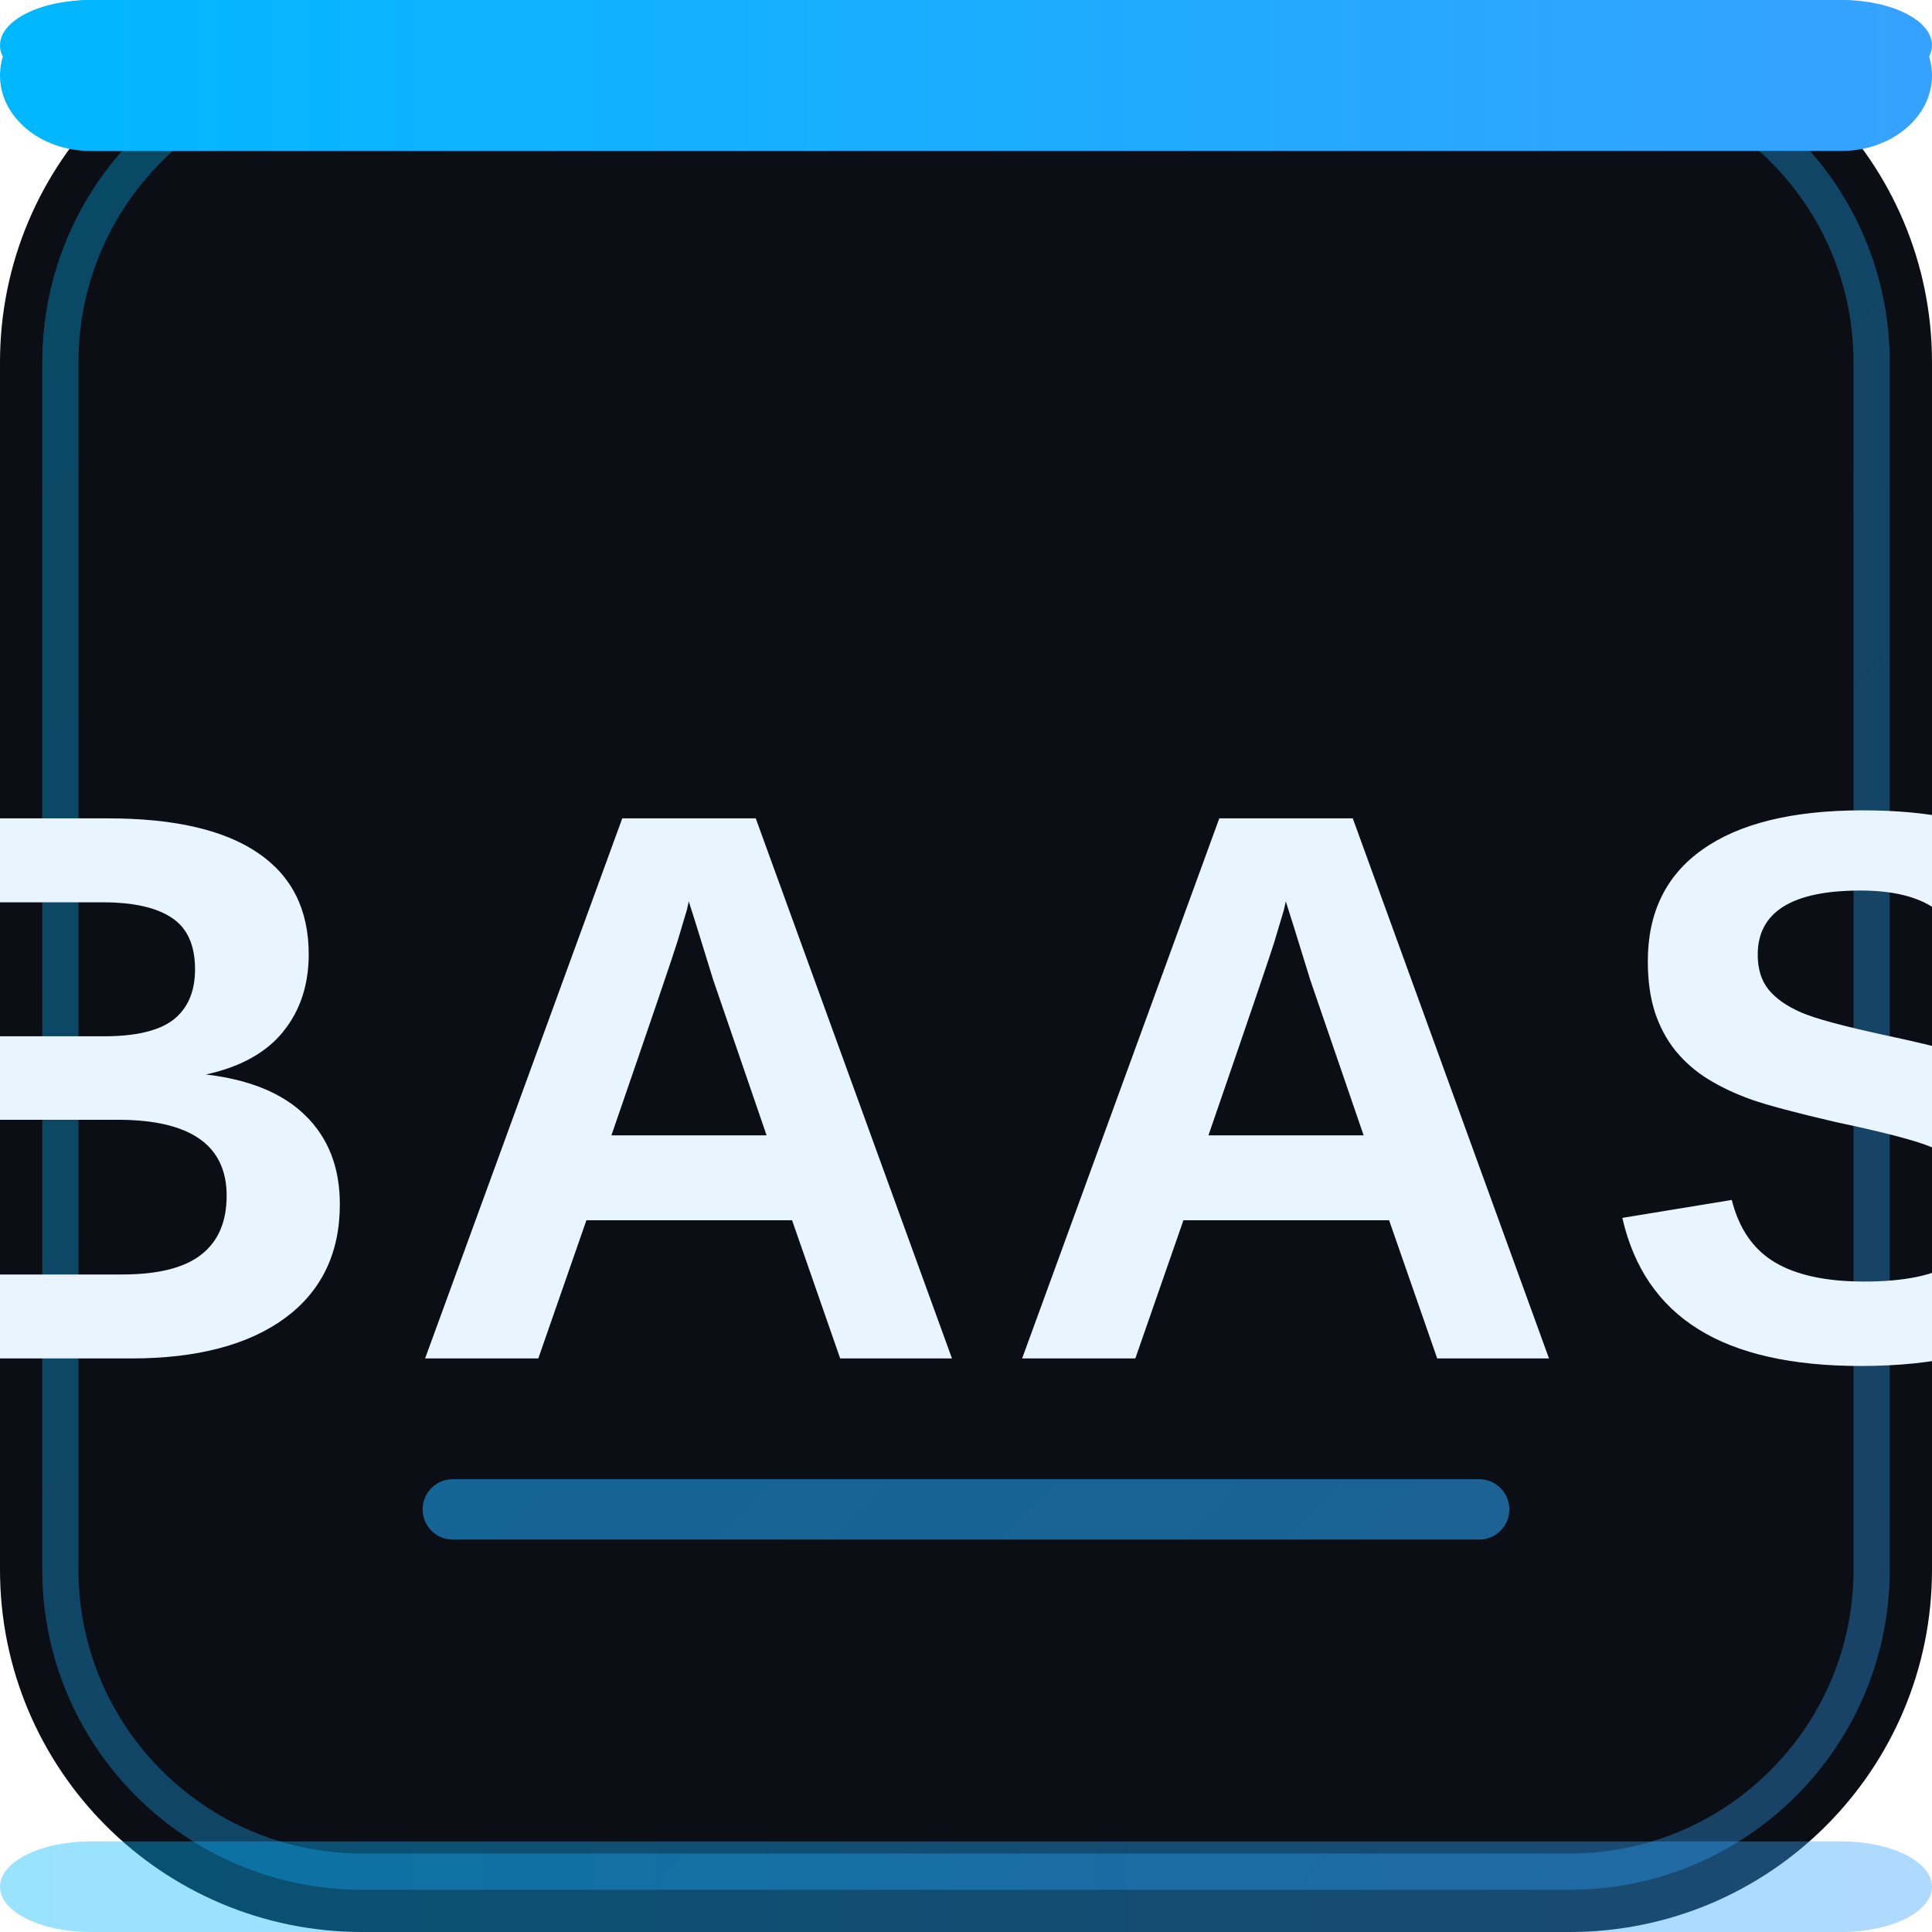
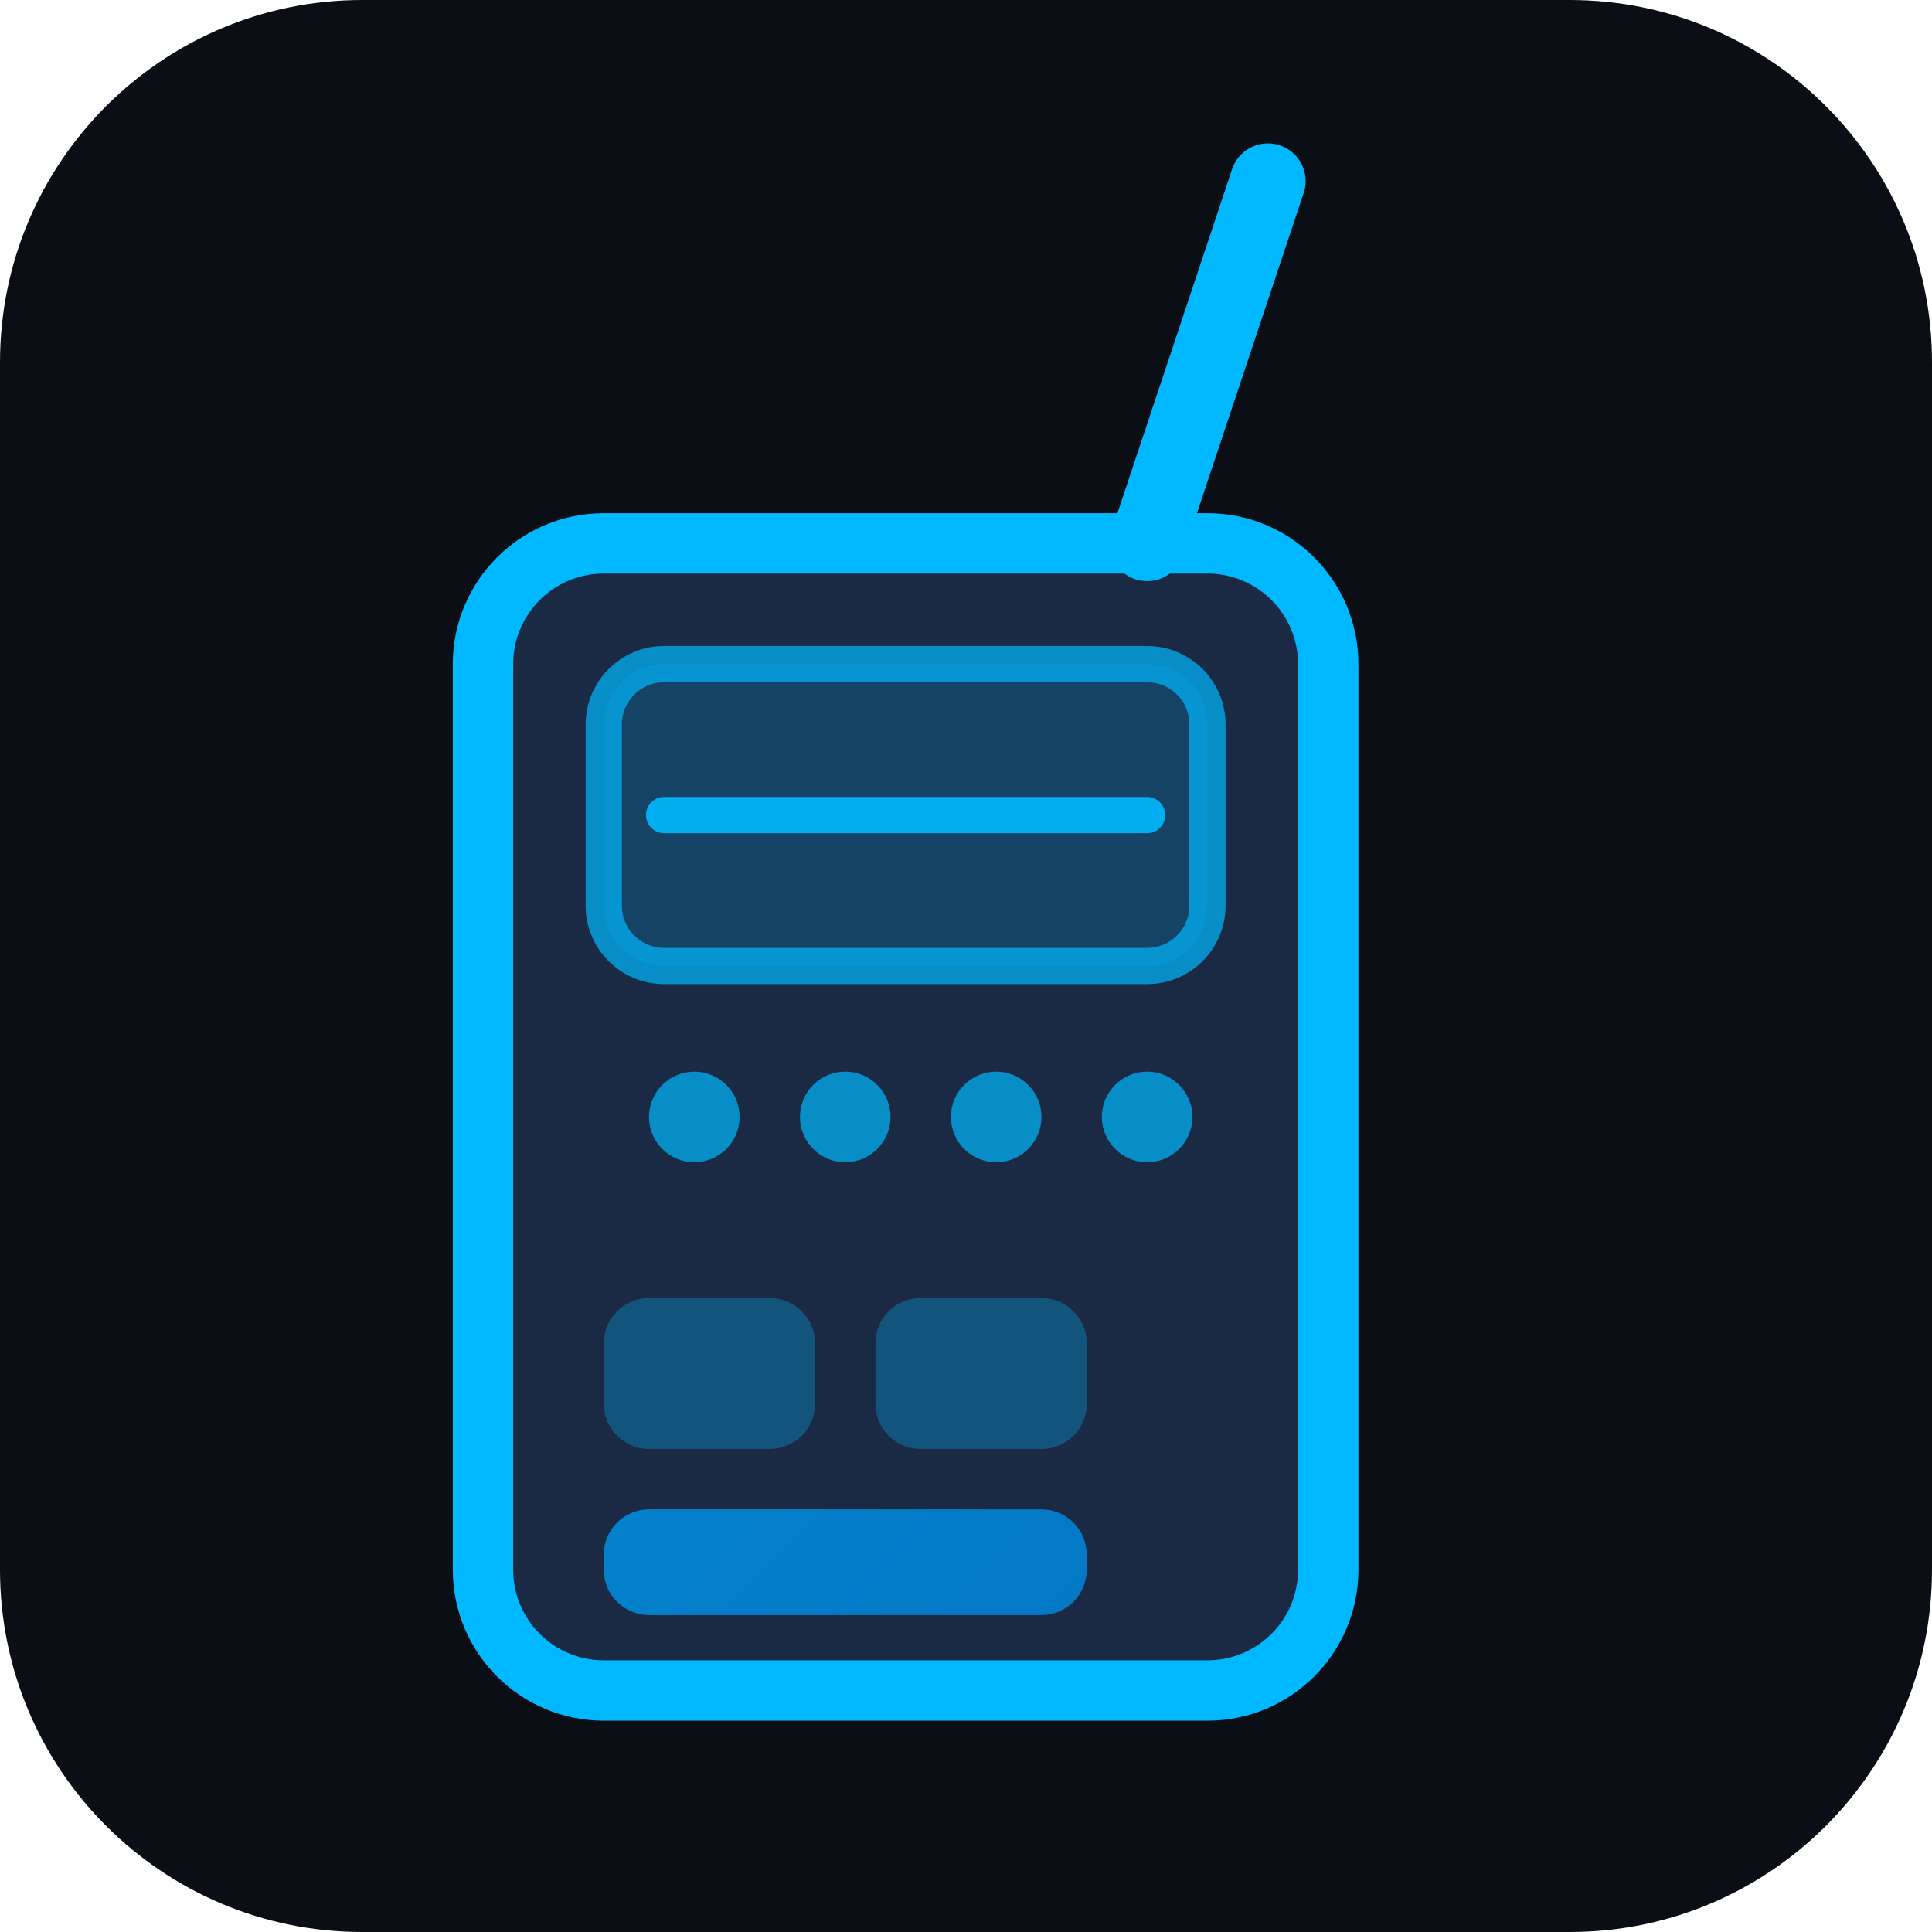
- <svg xmlns="http://www.w3.org/2000/svg" viewBox="0 0 64 64" role="img" aria-label="BAAS – Boy and a Scanner">
+ <svg xmlns="http://www.w3.org/2000/svg" viewBox="0 0 64 64" role="img" aria-label="Boy and a Scanner">
  <defs>
    <linearGradient id="g" x1="0" y1="0" x2="64" y2="64" gradientUnits="userSpaceOnUse">
      <stop offset="0" stop-color="#00b8ff" />
-       <stop offset="1" stop-color="#36a2ff" />
-     </linearGradient>
-     <linearGradient id="bar" x1="0" y1="0" x2="64" y2="0" gradientUnits="userSpaceOnUse">
-       <stop offset="0" stop-color="#00b8ff" />
-       <stop offset="1" stop-color="#36a2ff" />
+       <stop offset="1" stop-color="#0070cc" />
    </linearGradient>
  </defs>
  <rect width="64" height="64" rx="12" fill="#0b0e14" />
-   <rect x="2" y="2" width="60" height="60" rx="10" fill="none" stroke="url(#g)" stroke-width="1.2" opacity="0.35" />
-   <rect x="0" y="0" width="64" height="5" rx="3" fill="url(#bar)" />
-   <rect x="0" y="0" width="64" height="3" rx="3" fill="url(#bar)" />
-   <rect x="0" y="61" width="64" height="3" rx="3" fill="url(#bar)" opacity="0.4" />
-   <text x="32" y="45" text-anchor="middle" font-family="'Arial Black', 'Arial Bold', Arial, sans-serif" font-weight="900" font-size="26" letter-spacing="1" fill="#e8f4ff">BAAS</text>
-   <rect x="14" y="49" width="36" height="2" rx="1" fill="url(#g)" opacity="0.55" />
+   <rect x="16" y="18" width="28" height="38" rx="4" fill="#1a2a44" stroke="#00b8ff" stroke-width="2" />
+   <line x1="38" y1="18" x2="42" y2="6" stroke="#00b8ff" stroke-width="2.5" stroke-linecap="round" />
+   <rect x="20" y="22" width="20" height="10" rx="2" fill="#00b8ff" opacity="0.18" />
+   <rect x="20" y="22" width="20" height="10" rx="2" fill="none" stroke="#00b8ff" stroke-width="1.2" opacity="0.7" />
+   <line x1="22" y1="27" x2="38" y2="27" stroke="#00b8ff" stroke-width="1.2" stroke-linecap="round" opacity="0.9" />
+   <circle cx="23" cy="37" r="1.5" fill="#00b8ff" opacity="0.7" />
+   <circle cx="28" cy="37" r="1.5" fill="#00b8ff" opacity="0.7" />
+   <circle cx="33" cy="37" r="1.5" fill="#00b8ff" opacity="0.7" />
+   <circle cx="38" cy="37" r="1.5" fill="#00b8ff" opacity="0.7" />
+   <rect x="20" y="43" width="7" height="5" rx="1.5" fill="#00b8ff" opacity="0.3" />
+   <rect x="29" y="43" width="7" height="5" rx="1.5" fill="#00b8ff" opacity="0.3" />
+   <rect x="20" y="50" width="16" height="3.5" rx="1.5" fill="url(#g)" opacity="0.85" />
</svg>
